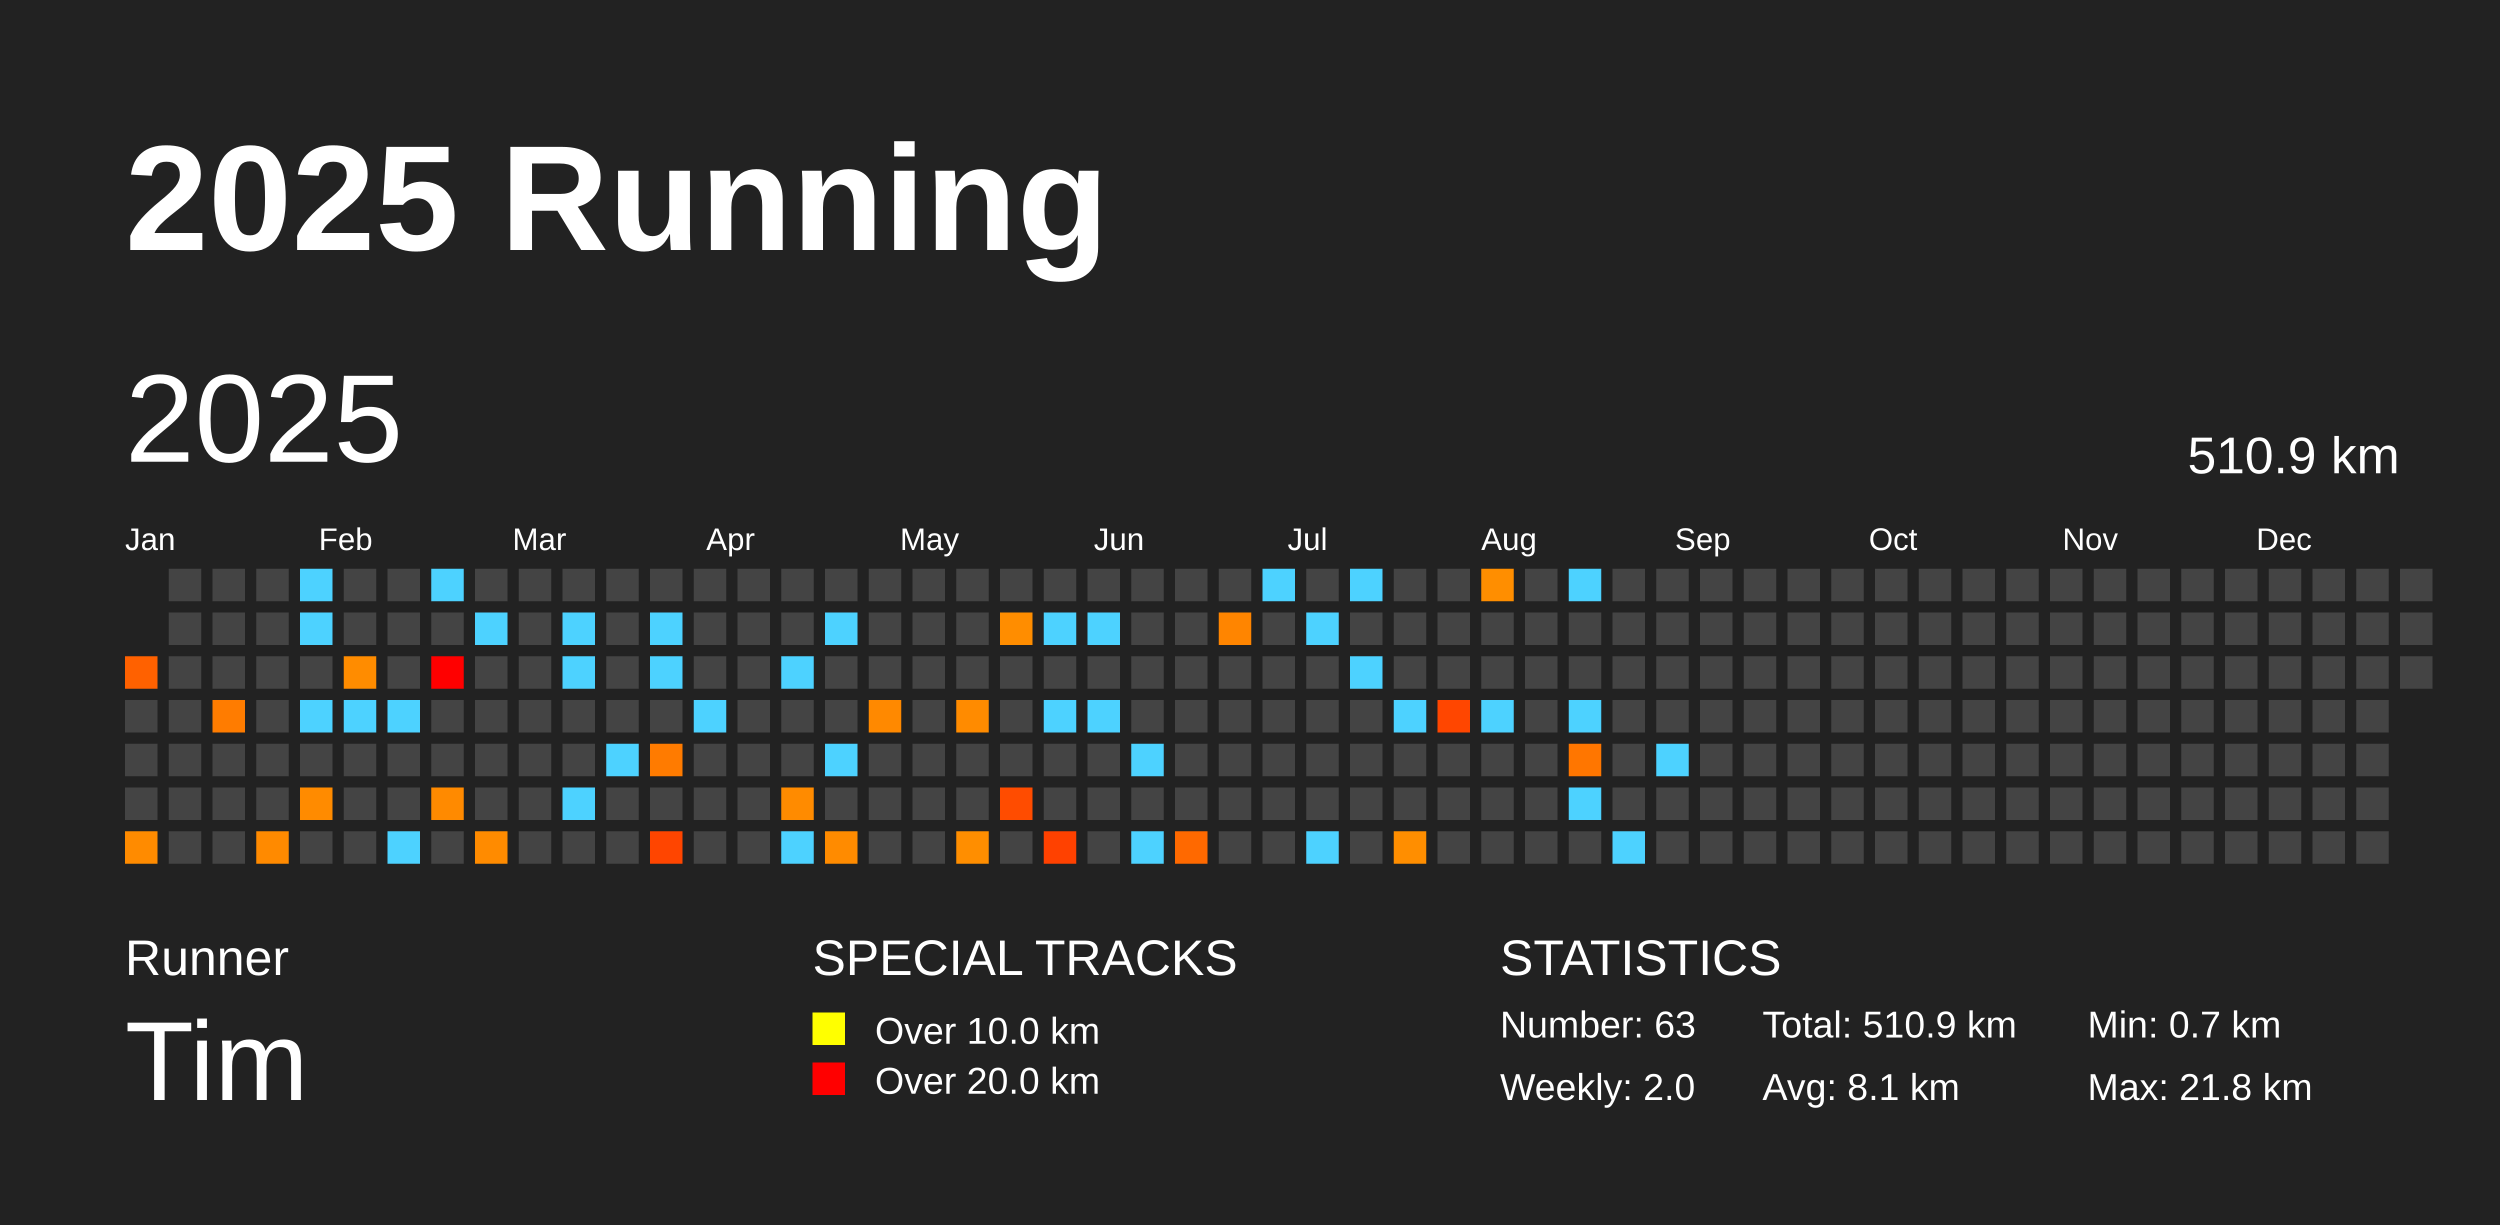
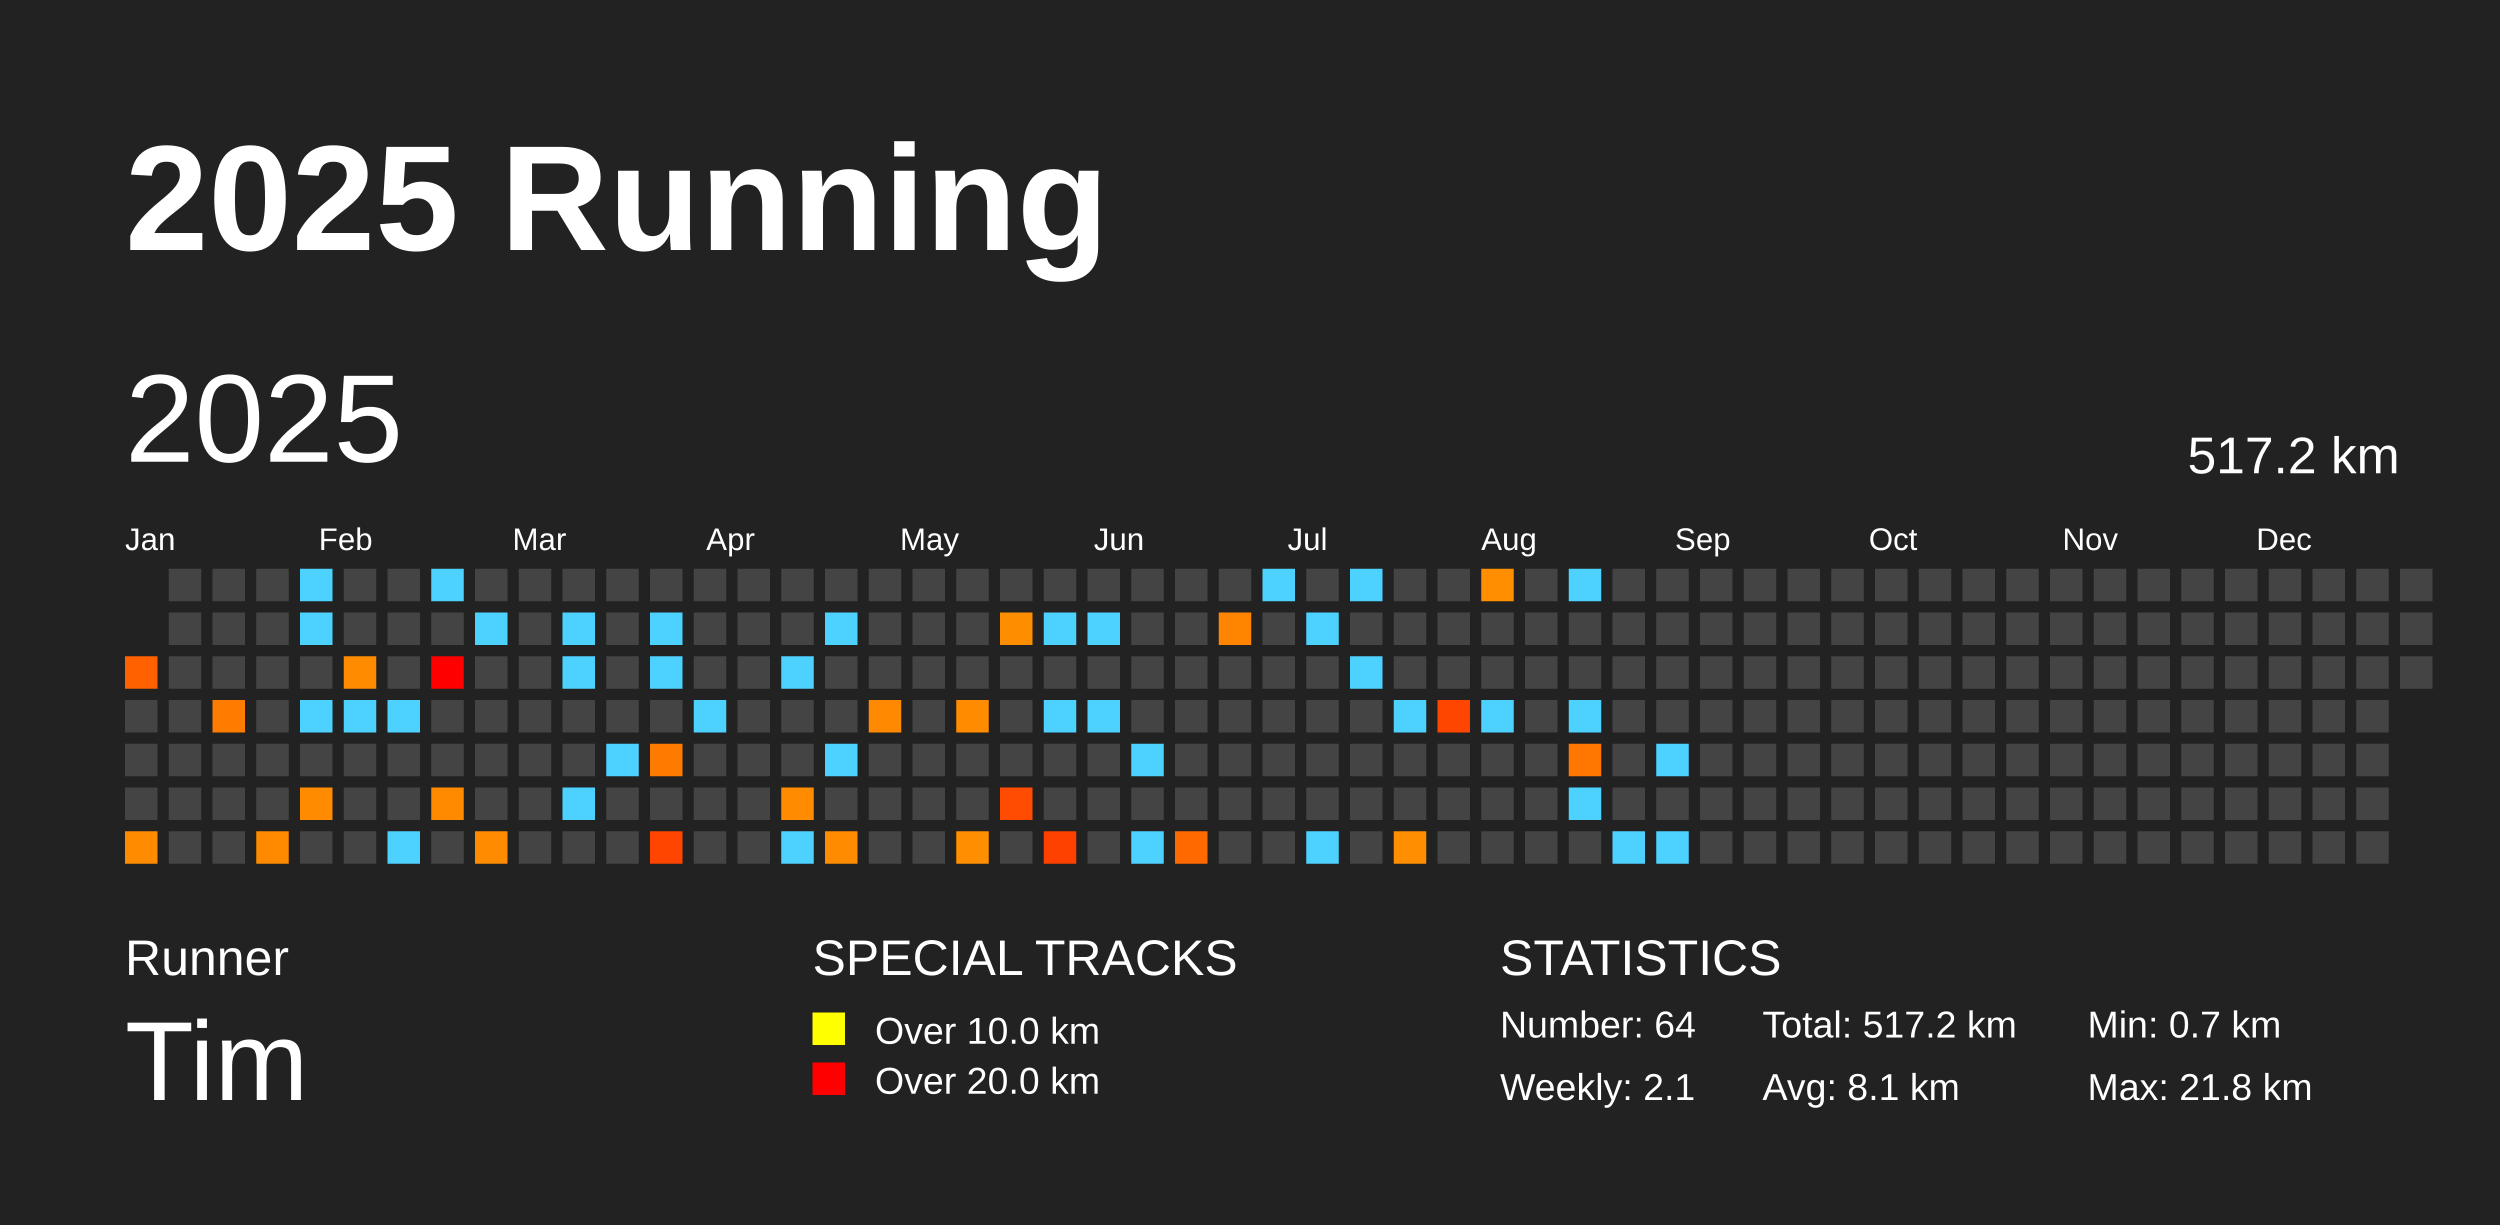
<svg xmlns="http://www.w3.org/2000/svg" baseProfile="full" height="98mm" version="1.1" viewBox="0,0,200,98" width="200mm">
  <defs />
  <rect fill="#222222" height="98" width="200" x="0" y="0" />
  <text fill="#FFFFFF" style="font-size:12px; font-family:Arial; font-weight:bold;" x="10" y="20">2025 Running</text>
  <text fill="#FFFFFF" style="font-size:4px; font-family:Arial" x="10" y="78">Runner</text>
  <text fill="#FFFFFF" style="font-size:9px; font-family:Arial" x="10" y="88">Tim</text>
  <text fill="#FFFFFF" style="font-size:4px; font-family:Arial" x="65" y="78">SPECIAL TRACKS</text>
  <rect fill="yellow" height="2.6" width="2.6" x="65" y="81" />
  <text fill="#FFFFFF" style="font-size:3px; font-family:Arial" x="70" y="83.5">Over 10.0 km</text>
  <rect fill="red" height="2.6" width="2.6" x="65" y="85" />
  <text fill="#FFFFFF" style="font-size:3px; font-family:Arial" x="70" y="87.5">Over 20.0 km</text>
  <text fill="#FFFFFF" style="font-size:4px; font-family:Arial" x="120" y="78">STATISTICS</text>
-   <text fill="#FFFFFF" style="font-size:3px; font-family:Arial" x="120" y="83">Number: 63</text>
-   <text fill="#FFFFFF" style="font-size:3px; font-family:Arial" x="120" y="88">Weekly: 2.0</text>
-   <text fill="#FFFFFF" style="font-size:3px; font-family:Arial" x="141" y="83">Total: 510.9 km</text>
+   <text fill="#FFFFFF" style="font-size:3px; font-family:Arial" x="120" y="83">Number: 64</text>
+   <text fill="#FFFFFF" style="font-size:3px; font-family:Arial" x="120" y="88">Weekly: 2.1</text>
+   <text fill="#FFFFFF" style="font-size:3px; font-family:Arial" x="141" y="83">Total: 517.2 km</text>
  <text fill="#FFFFFF" style="font-size:3px; font-family:Arial" x="141" y="88">Avg: 8.1 km</text>
  <text fill="#FFFFFF" style="font-size:3px; font-family:Arial" x="167" y="83">Min: 0.7 km</text>
  <text fill="#FFFFFF" style="font-size:3px; font-family:Arial" x="167" y="88">Max: 21.8 km</text>
  <text dominant-baseline="hanging" fill="#FFFFFF" style="font-size:10.0px; font-family:Arial;" x="10" y="30">2025</text>
-   <text dominant-baseline="hanging" fill="#FFFFFF" style="font-size:4.125px; font-family:Arial;" x="175" y="35">510.9 km</text>
+   <text dominant-baseline="hanging" fill="#FFFFFF" style="font-size:4.125px; font-family:Arial;" x="175" y="35">517.2 km</text>
  <text fill="#FFFFFF" style="font-size:2.5px; font-family:Arial" x="10.0" y="44">Jan</text>
  <text fill="#FFFFFF" style="font-size:2.5px; font-family:Arial" x="25.5" y="44">Feb</text>
  <text fill="#FFFFFF" style="font-size:2.5px; font-family:Arial" x="41.0" y="44">Mar</text>
  <text fill="#FFFFFF" style="font-size:2.5px; font-family:Arial" x="56.5" y="44">Apr</text>
  <text fill="#FFFFFF" style="font-size:2.5px; font-family:Arial" x="72.0" y="44">May</text>
  <text fill="#FFFFFF" style="font-size:2.5px; font-family:Arial" x="87.5" y="44">Jun</text>
  <text fill="#FFFFFF" style="font-size:2.5px; font-family:Arial" x="103.0" y="44">Jul</text>
  <text fill="#FFFFFF" style="font-size:2.5px; font-family:Arial" x="118.5" y="44">Aug</text>
  <text fill="#FFFFFF" style="font-size:2.5px; font-family:Arial" x="134.0" y="44">Sep</text>
  <text fill="#FFFFFF" style="font-size:2.5px; font-family:Arial" x="149.5" y="44">Oct</text>
  <text fill="#FFFFFF" style="font-size:2.5px; font-family:Arial" x="165.0" y="44">Nov</text>
  <text fill="#FFFFFF" style="font-size:2.5px; font-family:Arial" x="180.5" y="44">Dec</text>
  <rect fill="#ff6100" height="2.6" width="2.6" x="10.0" y="52.5" />
  <rect fill="#444444" height="2.6" width="2.6" x="10.0" y="56.0" />
  <rect fill="#444444" height="2.6" width="2.6" x="10.0" y="59.5" />
  <rect fill="#444444" height="2.6" width="2.6" x="10.0" y="63.0" />
  <rect fill="#ff8b00" height="2.6" width="2.6" x="10.0" y="66.5" />
  <rect fill="#444444" height="2.6" width="2.6" x="13.5" y="45.5" />
  <rect fill="#444444" height="2.6" width="2.6" x="13.5" y="49.0" />
  <rect fill="#444444" height="2.6" width="2.6" x="13.5" y="52.5" />
  <rect fill="#444444" height="2.6" width="2.6" x="13.5" y="56.0" />
  <rect fill="#444444" height="2.6" width="2.6" x="13.5" y="59.5" />
  <rect fill="#444444" height="2.6" width="2.6" x="13.5" y="63.0" />
  <rect fill="#444444" height="2.6" width="2.6" x="13.5" y="66.5" />
  <rect fill="#444444" height="2.6" width="2.6" x="17.0" y="45.5" />
  <rect fill="#444444" height="2.6" width="2.6" x="17.0" y="49.0" />
  <rect fill="#444444" height="2.6" width="2.6" x="17.0" y="52.5" />
  <rect fill="#ff7c00" height="2.6" width="2.6" x="17.0" y="56.0" />
  <rect fill="#444444" height="2.6" width="2.6" x="17.0" y="59.5" />
  <rect fill="#444444" height="2.6" width="2.6" x="17.0" y="63.0" />
  <rect fill="#444444" height="2.6" width="2.6" x="17.0" y="66.5" />
  <rect fill="#444444" height="2.6" width="2.6" x="20.5" y="45.5" />
  <rect fill="#444444" height="2.6" width="2.6" x="20.5" y="49.0" />
  <rect fill="#444444" height="2.6" width="2.6" x="20.5" y="52.5" />
  <rect fill="#444444" height="2.6" width="2.6" x="20.5" y="56.0" />
  <rect fill="#444444" height="2.6" width="2.6" x="20.5" y="59.5" />
  <rect fill="#444444" height="2.6" width="2.6" x="20.5" y="63.0" />
  <rect fill="#ff8a00" height="2.6" width="2.6" x="20.5" y="66.5" />
  <rect fill="#4dd2ff" height="2.6" width="2.6" x="24.0" y="45.5" />
  <rect fill="#4dd2ff" height="2.6" width="2.6" x="24.0" y="49.0" />
  <rect fill="#444444" height="2.6" width="2.6" x="24.0" y="52.5" />
  <rect fill="#4dd2ff" height="2.6" width="2.6" x="24.0" y="56.0" />
  <rect fill="#444444" height="2.6" width="2.6" x="24.0" y="59.5" />
  <rect fill="#ff8b00" height="2.6" width="2.6" x="24.0" y="63.0" />
  <rect fill="#444444" height="2.6" width="2.6" x="24.0" y="66.5" />
  <rect fill="#444444" height="2.6" width="2.6" x="27.5" y="45.5" />
  <rect fill="#444444" height="2.6" width="2.6" x="27.5" y="49.0" />
  <rect fill="#ff8c00" height="2.6" width="2.6" x="27.5" y="52.5" />
  <rect fill="#4dd2ff" height="2.6" width="2.6" x="27.5" y="56.0" />
  <rect fill="#444444" height="2.6" width="2.6" x="27.5" y="59.5" />
  <rect fill="#444444" height="2.6" width="2.6" x="27.5" y="63.0" />
  <rect fill="#444444" height="2.6" width="2.6" x="27.5" y="66.5" />
  <rect fill="#444444" height="2.6" width="2.6" x="31.0" y="45.5" />
  <rect fill="#444444" height="2.6" width="2.6" x="31.0" y="49.0" />
  <rect fill="#444444" height="2.6" width="2.6" x="31.0" y="52.5" />
  <rect fill="#4dd2ff" height="2.6" width="2.6" x="31.0" y="56.0" />
  <rect fill="#444444" height="2.6" width="2.6" x="31.0" y="59.5" />
  <rect fill="#444444" height="2.6" width="2.6" x="31.0" y="63.0" />
  <rect fill="#4dd2ff" height="2.6" width="2.6" x="31.0" y="66.5" />
  <rect fill="#4dd2ff" height="2.6" width="2.6" x="34.5" y="45.5" />
  <rect fill="#444444" height="2.6" width="2.6" x="34.5" y="49.0" />
  <rect fill="red" height="2.6" width="2.6" x="34.5" y="52.5" />
  <rect fill="#444444" height="2.6" width="2.6" x="34.5" y="56.0" />
  <rect fill="#444444" height="2.6" width="2.6" x="34.5" y="59.5" />
  <rect fill="#ff8a00" height="2.6" width="2.6" x="34.5" y="63.0" />
  <rect fill="#444444" height="2.6" width="2.6" x="34.5" y="66.5" />
  <rect fill="#444444" height="2.6" width="2.6" x="38.0" y="45.5" />
  <rect fill="#4dd2ff" height="2.6" width="2.6" x="38.0" y="49.0" />
  <rect fill="#444444" height="2.6" width="2.6" x="38.0" y="52.5" />
  <rect fill="#444444" height="2.6" width="2.6" x="38.0" y="56.0" />
  <rect fill="#444444" height="2.6" width="2.6" x="38.0" y="59.5" />
  <rect fill="#444444" height="2.6" width="2.6" x="38.0" y="63.0" />
  <rect fill="#ff8b00" height="2.6" width="2.6" x="38.0" y="66.5" />
  <rect fill="#444444" height="2.6" width="2.6" x="41.5" y="45.5" />
  <rect fill="#444444" height="2.6" width="2.6" x="41.5" y="49.0" />
  <rect fill="#444444" height="2.6" width="2.6" x="41.5" y="52.5" />
  <rect fill="#444444" height="2.6" width="2.6" x="41.5" y="56.0" />
  <rect fill="#444444" height="2.6" width="2.6" x="41.5" y="59.5" />
  <rect fill="#444444" height="2.6" width="2.6" x="41.5" y="63.0" />
  <rect fill="#444444" height="2.6" width="2.6" x="41.5" y="66.5" />
  <rect fill="#444444" height="2.6" width="2.6" x="45.0" y="45.5" />
  <rect fill="#4dd2ff" height="2.6" width="2.6" x="45.0" y="49.0" />
  <rect fill="#4dd2ff" height="2.6" width="2.6" x="45.0" y="52.5" />
  <rect fill="#444444" height="2.6" width="2.6" x="45.0" y="56.0" />
  <rect fill="#444444" height="2.6" width="2.6" x="45.0" y="59.5" />
  <rect fill="#4dd2ff" height="2.6" width="2.6" x="45.0" y="63.0" />
  <rect fill="#444444" height="2.6" width="2.6" x="45.0" y="66.5" />
  <rect fill="#444444" height="2.6" width="2.6" x="48.5" y="45.5" />
  <rect fill="#444444" height="2.6" width="2.6" x="48.5" y="49.0" />
  <rect fill="#444444" height="2.6" width="2.6" x="48.5" y="52.5" />
  <rect fill="#444444" height="2.6" width="2.6" x="48.5" y="56.0" />
  <rect fill="#4dd2ff" height="2.6" width="2.6" x="48.5" y="59.5" />
  <rect fill="#444444" height="2.6" width="2.6" x="48.5" y="63.0" />
  <rect fill="#444444" height="2.6" width="2.6" x="48.5" y="66.5" />
  <rect fill="#444444" height="2.6" width="2.6" x="52.0" y="45.5" />
  <rect fill="#4dd2ff" height="2.6" width="2.6" x="52.0" y="49.0" />
  <rect fill="#4dd2ff" height="2.6" width="2.6" x="52.0" y="52.5" />
  <rect fill="#444444" height="2.6" width="2.6" x="52.0" y="56.0" />
  <rect fill="#ff7b00" height="2.6" width="2.6" x="52.0" y="59.5" />
  <rect fill="#444444" height="2.6" width="2.6" x="52.0" y="63.0" />
  <rect fill="#ff4500" height="2.6" width="2.6" x="52.0" y="66.5" />
  <rect fill="#444444" height="2.6" width="2.6" x="55.5" y="45.5" />
  <rect fill="#444444" height="2.6" width="2.6" x="55.5" y="49.0" />
  <rect fill="#444444" height="2.6" width="2.6" x="55.5" y="52.5" />
  <rect fill="#4dd2ff" height="2.6" width="2.6" x="55.5" y="56.0" />
  <rect fill="#444444" height="2.6" width="2.6" x="55.5" y="59.5" />
  <rect fill="#444444" height="2.6" width="2.6" x="55.5" y="63.0" />
  <rect fill="#444444" height="2.6" width="2.6" x="55.5" y="66.5" />
  <rect fill="#444444" height="2.6" width="2.6" x="59.0" y="45.5" />
  <rect fill="#444444" height="2.6" width="2.6" x="59.0" y="49.0" />
  <rect fill="#444444" height="2.6" width="2.6" x="59.0" y="52.5" />
  <rect fill="#444444" height="2.6" width="2.6" x="59.0" y="56.0" />
  <rect fill="#444444" height="2.6" width="2.6" x="59.0" y="59.5" />
  <rect fill="#444444" height="2.6" width="2.6" x="59.0" y="63.0" />
  <rect fill="#444444" height="2.6" width="2.6" x="59.0" y="66.5" />
  <rect fill="#444444" height="2.6" width="2.6" x="62.5" y="45.5" />
  <rect fill="#444444" height="2.6" width="2.6" x="62.5" y="49.0" />
  <rect fill="#4dd2ff" height="2.6" width="2.6" x="62.5" y="52.5" />
  <rect fill="#444444" height="2.6" width="2.6" x="62.5" y="56.0" />
  <rect fill="#444444" height="2.6" width="2.6" x="62.5" y="59.5" />
  <rect fill="#ff8b00" height="2.6" width="2.6" x="62.5" y="63.0" />
  <rect fill="#4dd2ff" height="2.6" width="2.6" x="62.5" y="66.5" />
  <rect fill="#444444" height="2.6" width="2.6" x="66.0" y="45.5" />
  <rect fill="#4dd2ff" height="2.6" width="2.6" x="66.0" y="49.0" />
  <rect fill="#444444" height="2.6" width="2.6" x="66.0" y="52.5" />
  <rect fill="#444444" height="2.6" width="2.6" x="66.0" y="56.0" />
  <rect fill="#4dd2ff" height="2.6" width="2.6" x="66.0" y="59.5" />
  <rect fill="#444444" height="2.6" width="2.6" x="66.0" y="63.0" />
  <rect fill="#ff8b00" height="2.6" width="2.6" x="66.0" y="66.5" />
  <rect fill="#444444" height="2.6" width="2.6" x="69.5" y="45.5" />
  <rect fill="#444444" height="2.6" width="2.6" x="69.5" y="49.0" />
  <rect fill="#444444" height="2.6" width="2.6" x="69.5" y="52.5" />
  <rect fill="#ff8900" height="2.6" width="2.6" x="69.5" y="56.0" />
  <rect fill="#444444" height="2.6" width="2.6" x="69.5" y="59.5" />
  <rect fill="#444444" height="2.6" width="2.6" x="69.5" y="63.0" />
  <rect fill="#444444" height="2.6" width="2.6" x="69.5" y="66.5" />
  <rect fill="#444444" height="2.6" width="2.6" x="73.0" y="45.5" />
  <rect fill="#444444" height="2.6" width="2.6" x="73.0" y="49.0" />
  <rect fill="#444444" height="2.6" width="2.6" x="73.0" y="52.5" />
  <rect fill="#444444" height="2.6" width="2.6" x="73.0" y="56.0" />
  <rect fill="#444444" height="2.6" width="2.6" x="73.0" y="59.5" />
  <rect fill="#444444" height="2.6" width="2.6" x="73.0" y="63.0" />
  <rect fill="#444444" height="2.6" width="2.6" x="73.0" y="66.5" />
  <rect fill="#444444" height="2.6" width="2.6" x="76.5" y="45.5" />
  <rect fill="#444444" height="2.6" width="2.6" x="76.5" y="49.0" />
  <rect fill="#444444" height="2.6" width="2.6" x="76.5" y="52.5" />
  <rect fill="#ff8b00" height="2.6" width="2.6" x="76.5" y="56.0" />
  <rect fill="#444444" height="2.6" width="2.6" x="76.5" y="59.5" />
  <rect fill="#444444" height="2.6" width="2.6" x="76.5" y="63.0" />
  <rect fill="#ff8e00" height="2.6" width="2.6" x="76.5" y="66.5" />
  <rect fill="#444444" height="2.6" width="2.6" x="80.0" y="45.5" />
  <rect fill="#ff8d00" height="2.6" width="2.6" x="80.0" y="49.0" />
  <rect fill="#444444" height="2.6" width="2.6" x="80.0" y="52.5" />
  <rect fill="#444444" height="2.6" width="2.6" x="80.0" y="56.0" />
  <rect fill="#444444" height="2.6" width="2.6" x="80.0" y="59.5" />
  <rect fill="#ff4c00" height="2.6" width="2.6" x="80.0" y="63.0" />
  <rect fill="#444444" height="2.6" width="2.6" x="80.0" y="66.5" />
  <rect fill="#444444" height="2.6" width="2.6" x="83.5" y="45.5" />
  <rect fill="#4dd2ff" height="2.6" width="2.6" x="83.5" y="49.0" />
  <rect fill="#444444" height="2.6" width="2.6" x="83.5" y="52.5" />
  <rect fill="#4dd2ff" height="2.6" width="2.6" x="83.5" y="56.0" />
  <rect fill="#444444" height="2.6" width="2.6" x="83.5" y="59.5" />
  <rect fill="#444444" height="2.6" width="2.6" x="83.5" y="63.0" />
  <rect fill="#ff4100" height="2.6" width="2.6" x="83.5" y="66.5" />
  <rect fill="#444444" height="2.6" width="2.6" x="87.0" y="45.5" />
  <rect fill="#4dd2ff" height="2.6" width="2.6" x="87.0" y="49.0" />
  <rect fill="#444444" height="2.6" width="2.6" x="87.0" y="52.5" />
  <rect fill="#4dd2ff" height="2.6" width="2.6" x="87.0" y="56.0" />
  <rect fill="#444444" height="2.6" width="2.6" x="87.0" y="59.5" />
  <rect fill="#444444" height="2.6" width="2.6" x="87.0" y="63.0" />
  <rect fill="#444444" height="2.6" width="2.6" x="87.0" y="66.5" />
  <rect fill="#444444" height="2.6" width="2.6" x="90.5" y="45.5" />
  <rect fill="#444444" height="2.6" width="2.6" x="90.5" y="49.0" />
  <rect fill="#444444" height="2.6" width="2.6" x="90.5" y="52.5" />
  <rect fill="#444444" height="2.6" width="2.6" x="90.5" y="56.0" />
  <rect fill="#4dd2ff" height="2.6" width="2.6" x="90.5" y="59.5" />
  <rect fill="#444444" height="2.6" width="2.6" x="90.5" y="63.0" />
  <rect fill="#4dd2ff" height="2.6" width="2.6" x="90.5" y="66.5" />
  <rect fill="#444444" height="2.6" width="2.6" x="94.0" y="45.5" />
  <rect fill="#444444" height="2.6" width="2.6" x="94.0" y="49.0" />
  <rect fill="#444444" height="2.6" width="2.6" x="94.0" y="52.5" />
  <rect fill="#444444" height="2.6" width="2.6" x="94.0" y="56.0" />
  <rect fill="#444444" height="2.6" width="2.6" x="94.0" y="59.5" />
  <rect fill="#444444" height="2.6" width="2.6" x="94.0" y="63.0" />
  <rect fill="#ff6900" height="2.6" width="2.6" x="94.0" y="66.5" />
  <rect fill="#444444" height="2.6" width="2.6" x="97.5" y="45.5" />
  <rect fill="#ff8500" height="2.6" width="2.6" x="97.5" y="49.0" />
  <rect fill="#444444" height="2.6" width="2.6" x="97.5" y="52.5" />
  <rect fill="#444444" height="2.6" width="2.6" x="97.5" y="56.0" />
  <rect fill="#444444" height="2.6" width="2.6" x="97.5" y="59.5" />
  <rect fill="#444444" height="2.6" width="2.6" x="97.5" y="63.0" />
  <rect fill="#444444" height="2.6" width="2.6" x="97.5" y="66.5" />
  <rect fill="#4dd2ff" height="2.6" width="2.6" x="101.0" y="45.5" />
  <rect fill="#444444" height="2.6" width="2.6" x="101.0" y="49.0" />
  <rect fill="#444444" height="2.6" width="2.6" x="101.0" y="52.5" />
  <rect fill="#444444" height="2.6" width="2.6" x="101.0" y="56.0" />
  <rect fill="#444444" height="2.6" width="2.6" x="101.0" y="59.5" />
  <rect fill="#444444" height="2.6" width="2.6" x="101.0" y="63.0" />
  <rect fill="#444444" height="2.6" width="2.6" x="101.0" y="66.5" />
  <rect fill="#444444" height="2.6" width="2.6" x="104.5" y="45.5" />
  <rect fill="#4dd2ff" height="2.6" width="2.6" x="104.5" y="49.0" />
  <rect fill="#444444" height="2.6" width="2.6" x="104.5" y="52.5" />
  <rect fill="#444444" height="2.6" width="2.6" x="104.5" y="56.0" />
  <rect fill="#444444" height="2.6" width="2.6" x="104.5" y="59.5" />
  <rect fill="#444444" height="2.6" width="2.6" x="104.5" y="63.0" />
  <rect fill="#4dd2ff" height="2.6" width="2.6" x="104.5" y="66.5" />
  <rect fill="#4dd2ff" height="2.6" width="2.6" x="108.0" y="45.5" />
  <rect fill="#444444" height="2.6" width="2.6" x="108.0" y="49.0" />
  <rect fill="#4dd2ff" height="2.6" width="2.6" x="108.0" y="52.5" />
  <rect fill="#444444" height="2.6" width="2.6" x="108.0" y="56.0" />
  <rect fill="#444444" height="2.6" width="2.6" x="108.0" y="59.5" />
  <rect fill="#444444" height="2.6" width="2.6" x="108.0" y="63.0" />
  <rect fill="#444444" height="2.6" width="2.6" x="108.0" y="66.5" />
  <rect fill="#444444" height="2.6" width="2.6" x="111.5" y="45.5" />
  <rect fill="#444444" height="2.6" width="2.6" x="111.5" y="49.0" />
  <rect fill="#444444" height="2.6" width="2.6" x="111.5" y="52.5" />
  <rect fill="#4dd2ff" height="2.6" width="2.6" x="111.5" y="56.0" />
  <rect fill="#444444" height="2.6" width="2.6" x="111.5" y="59.5" />
  <rect fill="#444444" height="2.6" width="2.6" x="111.5" y="63.0" />
  <rect fill="#ff8e00" height="2.6" width="2.6" x="111.5" y="66.5" />
  <rect fill="#444444" height="2.6" width="2.6" x="115.0" y="45.5" />
  <rect fill="#444444" height="2.6" width="2.6" x="115.0" y="49.0" />
  <rect fill="#444444" height="2.6" width="2.6" x="115.0" y="52.5" />
  <rect fill="#ff4600" height="2.6" width="2.6" x="115.0" y="56.0" />
  <rect fill="#444444" height="2.6" width="2.6" x="115.0" y="59.5" />
  <rect fill="#444444" height="2.6" width="2.6" x="115.0" y="63.0" />
  <rect fill="#444444" height="2.6" width="2.6" x="115.0" y="66.5" />
  <rect fill="#ff8e00" height="2.6" width="2.6" x="118.5" y="45.5" />
  <rect fill="#444444" height="2.6" width="2.6" x="118.5" y="49.0" />
  <rect fill="#444444" height="2.6" width="2.6" x="118.5" y="52.5" />
  <rect fill="#4dd2ff" height="2.6" width="2.6" x="118.5" y="56.0" />
  <rect fill="#444444" height="2.6" width="2.6" x="118.5" y="59.5" />
  <rect fill="#444444" height="2.6" width="2.6" x="118.5" y="63.0" />
  <rect fill="#444444" height="2.6" width="2.6" x="118.5" y="66.5" />
  <rect fill="#444444" height="2.6" width="2.6" x="122.0" y="45.5" />
  <rect fill="#444444" height="2.6" width="2.6" x="122.0" y="49.0" />
  <rect fill="#444444" height="2.6" width="2.6" x="122.0" y="52.5" />
  <rect fill="#444444" height="2.6" width="2.6" x="122.0" y="56.0" />
  <rect fill="#444444" height="2.6" width="2.6" x="122.0" y="59.5" />
  <rect fill="#444444" height="2.6" width="2.6" x="122.0" y="63.0" />
  <rect fill="#444444" height="2.6" width="2.6" x="122.0" y="66.5" />
  <rect fill="#4dd2ff" height="2.6" width="2.6" x="125.5" y="45.5" />
  <rect fill="#444444" height="2.6" width="2.6" x="125.5" y="49.0" />
  <rect fill="#444444" height="2.6" width="2.6" x="125.5" y="52.5" />
  <rect fill="#4dd2ff" height="2.6" width="2.6" x="125.5" y="56.0" />
  <rect fill="#ff7600" height="2.6" width="2.6" x="125.5" y="59.5" />
  <rect fill="#4dd2ff" height="2.6" width="2.6" x="125.5" y="63.0" />
  <rect fill="#444444" height="2.6" width="2.6" x="125.5" y="66.5" />
  <rect fill="#444444" height="2.6" width="2.6" x="129.0" y="45.5" />
  <rect fill="#444444" height="2.6" width="2.6" x="129.0" y="49.0" />
  <rect fill="#444444" height="2.6" width="2.6" x="129.0" y="52.5" />
  <rect fill="#444444" height="2.6" width="2.6" x="129.0" y="56.0" />
  <rect fill="#444444" height="2.6" width="2.6" x="129.0" y="59.5" />
  <rect fill="#444444" height="2.6" width="2.6" x="129.0" y="63.0" />
  <rect fill="#4dd2ff" height="2.6" width="2.6" x="129.0" y="66.5" />
  <rect fill="#444444" height="2.6" width="2.6" x="132.5" y="45.5" />
  <rect fill="#444444" height="2.6" width="2.6" x="132.5" y="49.0" />
  <rect fill="#444444" height="2.6" width="2.6" x="132.5" y="52.5" />
  <rect fill="#444444" height="2.6" width="2.6" x="132.5" y="56.0" />
  <rect fill="#4dd2ff" height="2.6" width="2.6" x="132.5" y="59.5" />
  <rect fill="#444444" height="2.6" width="2.6" x="132.5" y="63.0" />
-   <rect fill="#444444" height="2.6" width="2.6" x="132.5" y="66.5" />
+   <rect fill="#4dd2ff" height="2.6" width="2.6" x="132.5" y="66.5" />
  <rect fill="#444444" height="2.6" width="2.6" x="136.0" y="45.5" />
  <rect fill="#444444" height="2.6" width="2.6" x="136.0" y="49.0" />
  <rect fill="#444444" height="2.6" width="2.6" x="136.0" y="52.5" />
  <rect fill="#444444" height="2.6" width="2.6" x="136.0" y="56.0" />
  <rect fill="#444444" height="2.6" width="2.6" x="136.0" y="59.5" />
  <rect fill="#444444" height="2.6" width="2.6" x="136.0" y="63.0" />
  <rect fill="#444444" height="2.6" width="2.6" x="136.0" y="66.5" />
  <rect fill="#444444" height="2.6" width="2.6" x="139.5" y="45.5" />
  <rect fill="#444444" height="2.6" width="2.6" x="139.5" y="49.0" />
  <rect fill="#444444" height="2.6" width="2.6" x="139.5" y="52.5" />
  <rect fill="#444444" height="2.6" width="2.6" x="139.5" y="56.0" />
  <rect fill="#444444" height="2.6" width="2.6" x="139.5" y="59.5" />
  <rect fill="#444444" height="2.6" width="2.6" x="139.5" y="63.0" />
  <rect fill="#444444" height="2.6" width="2.6" x="139.5" y="66.5" />
  <rect fill="#444444" height="2.6" width="2.6" x="143.0" y="45.5" />
  <rect fill="#444444" height="2.6" width="2.6" x="143.0" y="49.0" />
  <rect fill="#444444" height="2.6" width="2.6" x="143.0" y="52.5" />
  <rect fill="#444444" height="2.6" width="2.6" x="143.0" y="56.0" />
  <rect fill="#444444" height="2.6" width="2.6" x="143.0" y="59.5" />
  <rect fill="#444444" height="2.6" width="2.6" x="143.0" y="63.0" />
  <rect fill="#444444" height="2.6" width="2.6" x="143.0" y="66.5" />
  <rect fill="#444444" height="2.6" width="2.6" x="146.5" y="45.5" />
  <rect fill="#444444" height="2.6" width="2.6" x="146.5" y="49.0" />
  <rect fill="#444444" height="2.6" width="2.6" x="146.5" y="52.5" />
  <rect fill="#444444" height="2.6" width="2.6" x="146.5" y="56.0" />
  <rect fill="#444444" height="2.6" width="2.6" x="146.5" y="59.5" />
  <rect fill="#444444" height="2.6" width="2.6" x="146.5" y="63.0" />
  <rect fill="#444444" height="2.6" width="2.6" x="146.5" y="66.5" />
  <rect fill="#444444" height="2.6" width="2.6" x="150.0" y="45.5" />
  <rect fill="#444444" height="2.6" width="2.6" x="150.0" y="49.0" />
  <rect fill="#444444" height="2.6" width="2.6" x="150.0" y="52.5" />
  <rect fill="#444444" height="2.6" width="2.6" x="150.0" y="56.0" />
  <rect fill="#444444" height="2.6" width="2.6" x="150.0" y="59.5" />
  <rect fill="#444444" height="2.6" width="2.6" x="150.0" y="63.0" />
  <rect fill="#444444" height="2.6" width="2.6" x="150.0" y="66.5" />
  <rect fill="#444444" height="2.6" width="2.6" x="153.5" y="45.5" />
  <rect fill="#444444" height="2.6" width="2.6" x="153.5" y="49.0" />
  <rect fill="#444444" height="2.6" width="2.6" x="153.5" y="52.5" />
  <rect fill="#444444" height="2.6" width="2.6" x="153.5" y="56.0" />
  <rect fill="#444444" height="2.6" width="2.6" x="153.5" y="59.5" />
  <rect fill="#444444" height="2.6" width="2.6" x="153.5" y="63.0" />
  <rect fill="#444444" height="2.6" width="2.6" x="153.5" y="66.5" />
  <rect fill="#444444" height="2.6" width="2.6" x="157.0" y="45.5" />
  <rect fill="#444444" height="2.6" width="2.6" x="157.0" y="49.0" />
  <rect fill="#444444" height="2.6" width="2.6" x="157.0" y="52.5" />
  <rect fill="#444444" height="2.6" width="2.6" x="157.0" y="56.0" />
  <rect fill="#444444" height="2.6" width="2.6" x="157.0" y="59.5" />
  <rect fill="#444444" height="2.6" width="2.6" x="157.0" y="63.0" />
  <rect fill="#444444" height="2.6" width="2.6" x="157.0" y="66.5" />
  <rect fill="#444444" height="2.6" width="2.6" x="160.5" y="45.5" />
  <rect fill="#444444" height="2.6" width="2.6" x="160.5" y="49.0" />
  <rect fill="#444444" height="2.6" width="2.6" x="160.5" y="52.5" />
  <rect fill="#444444" height="2.6" width="2.6" x="160.5" y="56.0" />
  <rect fill="#444444" height="2.6" width="2.6" x="160.5" y="59.5" />
  <rect fill="#444444" height="2.6" width="2.6" x="160.5" y="63.0" />
  <rect fill="#444444" height="2.6" width="2.6" x="160.5" y="66.5" />
  <rect fill="#444444" height="2.6" width="2.6" x="164.0" y="45.5" />
  <rect fill="#444444" height="2.6" width="2.6" x="164.0" y="49.0" />
  <rect fill="#444444" height="2.6" width="2.6" x="164.0" y="52.5" />
  <rect fill="#444444" height="2.6" width="2.6" x="164.0" y="56.0" />
  <rect fill="#444444" height="2.6" width="2.6" x="164.0" y="59.5" />
  <rect fill="#444444" height="2.6" width="2.6" x="164.0" y="63.0" />
  <rect fill="#444444" height="2.6" width="2.6" x="164.0" y="66.5" />
  <rect fill="#444444" height="2.6" width="2.6" x="167.5" y="45.5" />
  <rect fill="#444444" height="2.6" width="2.6" x="167.5" y="49.0" />
  <rect fill="#444444" height="2.6" width="2.6" x="167.5" y="52.5" />
  <rect fill="#444444" height="2.6" width="2.6" x="167.5" y="56.0" />
  <rect fill="#444444" height="2.6" width="2.6" x="167.5" y="59.5" />
  <rect fill="#444444" height="2.6" width="2.6" x="167.5" y="63.0" />
  <rect fill="#444444" height="2.6" width="2.6" x="167.5" y="66.5" />
  <rect fill="#444444" height="2.6" width="2.6" x="171.0" y="45.5" />
  <rect fill="#444444" height="2.6" width="2.6" x="171.0" y="49.0" />
  <rect fill="#444444" height="2.6" width="2.6" x="171.0" y="52.5" />
  <rect fill="#444444" height="2.6" width="2.6" x="171.0" y="56.0" />
  <rect fill="#444444" height="2.6" width="2.6" x="171.0" y="59.5" />
  <rect fill="#444444" height="2.6" width="2.6" x="171.0" y="63.0" />
  <rect fill="#444444" height="2.6" width="2.6" x="171.0" y="66.5" />
  <rect fill="#444444" height="2.6" width="2.6" x="174.5" y="45.5" />
  <rect fill="#444444" height="2.6" width="2.6" x="174.5" y="49.0" />
  <rect fill="#444444" height="2.6" width="2.6" x="174.5" y="52.5" />
  <rect fill="#444444" height="2.6" width="2.6" x="174.5" y="56.0" />
  <rect fill="#444444" height="2.6" width="2.6" x="174.5" y="59.5" />
  <rect fill="#444444" height="2.6" width="2.6" x="174.5" y="63.0" />
  <rect fill="#444444" height="2.6" width="2.6" x="174.5" y="66.5" />
  <rect fill="#444444" height="2.6" width="2.6" x="178.0" y="45.5" />
  <rect fill="#444444" height="2.6" width="2.6" x="178.0" y="49.0" />
  <rect fill="#444444" height="2.6" width="2.6" x="178.0" y="52.5" />
  <rect fill="#444444" height="2.6" width="2.6" x="178.0" y="56.0" />
  <rect fill="#444444" height="2.6" width="2.6" x="178.0" y="59.5" />
  <rect fill="#444444" height="2.6" width="2.6" x="178.0" y="63.0" />
  <rect fill="#444444" height="2.6" width="2.6" x="178.0" y="66.5" />
  <rect fill="#444444" height="2.6" width="2.6" x="181.5" y="45.5" />
  <rect fill="#444444" height="2.6" width="2.6" x="181.5" y="49.0" />
  <rect fill="#444444" height="2.6" width="2.6" x="181.5" y="52.5" />
  <rect fill="#444444" height="2.6" width="2.6" x="181.5" y="56.0" />
  <rect fill="#444444" height="2.6" width="2.6" x="181.5" y="59.5" />
  <rect fill="#444444" height="2.6" width="2.6" x="181.5" y="63.0" />
  <rect fill="#444444" height="2.6" width="2.6" x="181.5" y="66.5" />
  <rect fill="#444444" height="2.6" width="2.6" x="185.0" y="45.5" />
  <rect fill="#444444" height="2.6" width="2.6" x="185.0" y="49.0" />
  <rect fill="#444444" height="2.6" width="2.6" x="185.0" y="52.5" />
  <rect fill="#444444" height="2.6" width="2.6" x="185.0" y="56.0" />
  <rect fill="#444444" height="2.6" width="2.6" x="185.0" y="59.5" />
  <rect fill="#444444" height="2.6" width="2.6" x="185.0" y="63.0" />
  <rect fill="#444444" height="2.6" width="2.6" x="185.0" y="66.5" />
  <rect fill="#444444" height="2.6" width="2.6" x="188.5" y="45.5" />
  <rect fill="#444444" height="2.6" width="2.6" x="188.5" y="49.0" />
  <rect fill="#444444" height="2.6" width="2.6" x="188.5" y="52.5" />
  <rect fill="#444444" height="2.6" width="2.6" x="188.5" y="56.0" />
  <rect fill="#444444" height="2.6" width="2.6" x="188.5" y="59.5" />
  <rect fill="#444444" height="2.6" width="2.6" x="188.5" y="63.0" />
  <rect fill="#444444" height="2.6" width="2.6" x="188.5" y="66.5" />
  <rect fill="#444444" height="2.6" width="2.6" x="192.0" y="45.5" />
  <rect fill="#444444" height="2.6" width="2.6" x="192.0" y="49.0" />
  <rect fill="#444444" height="2.6" width="2.6" x="192.0" y="52.5" />
</svg>
